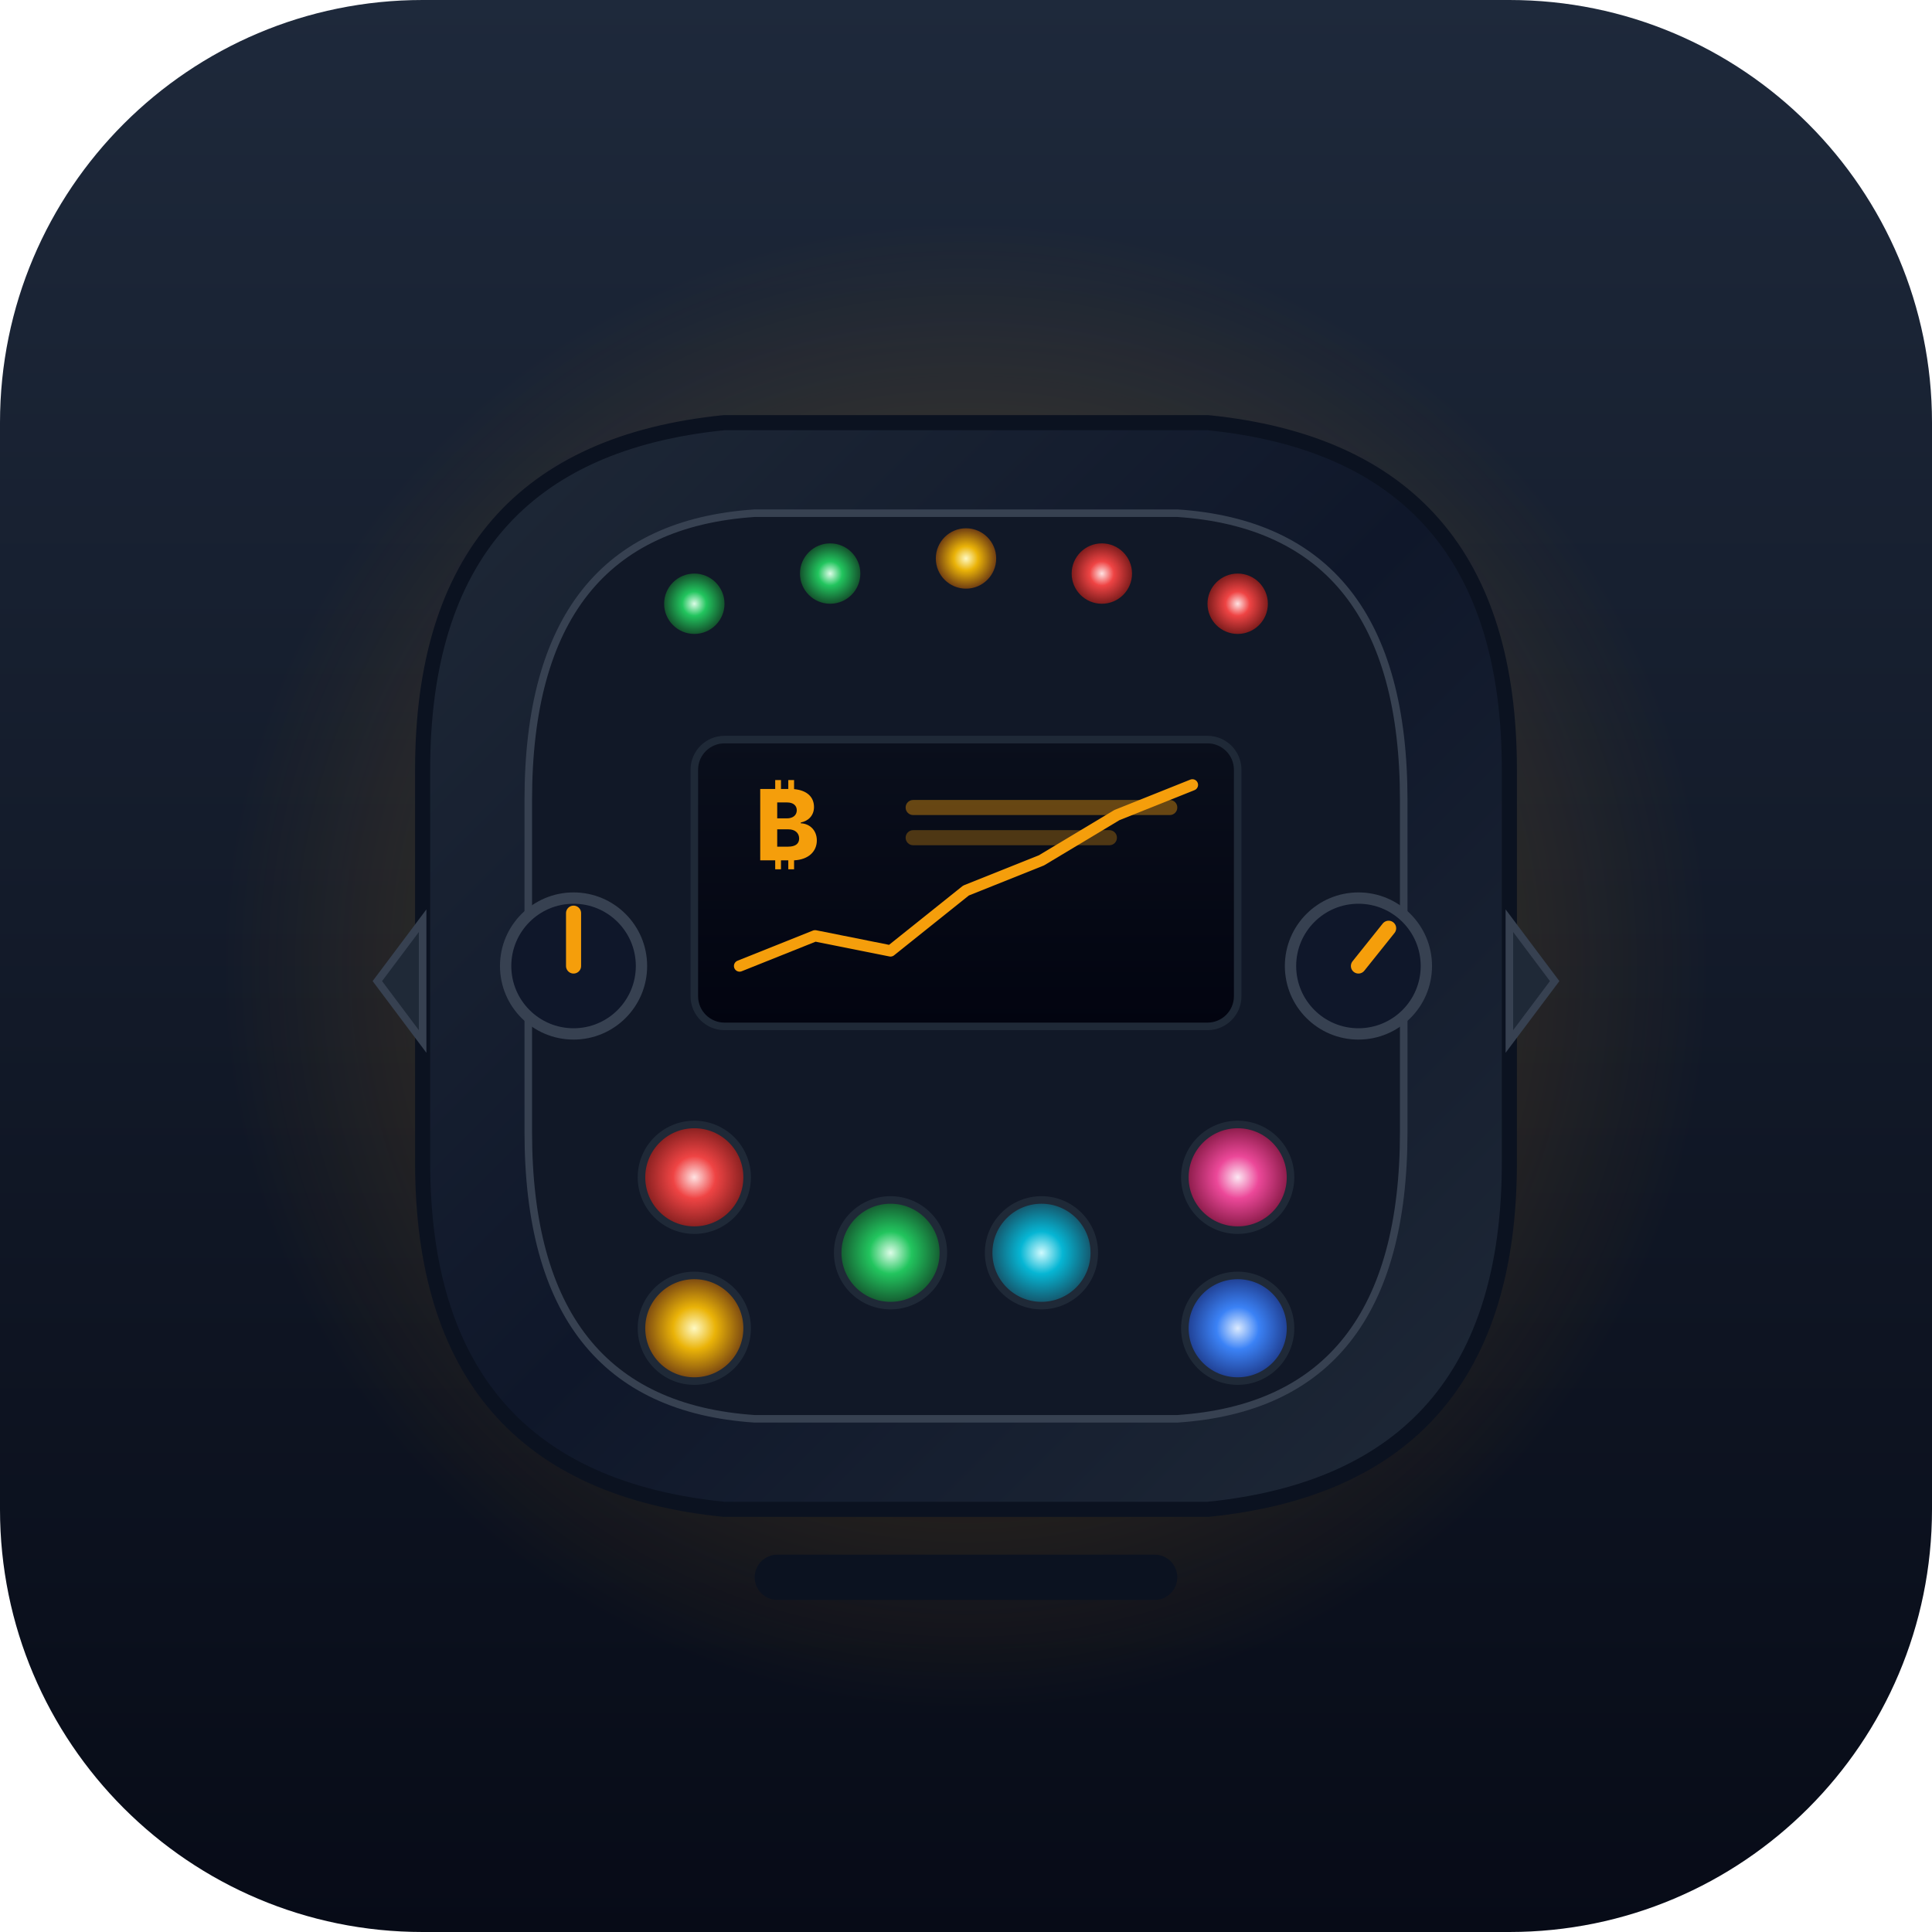
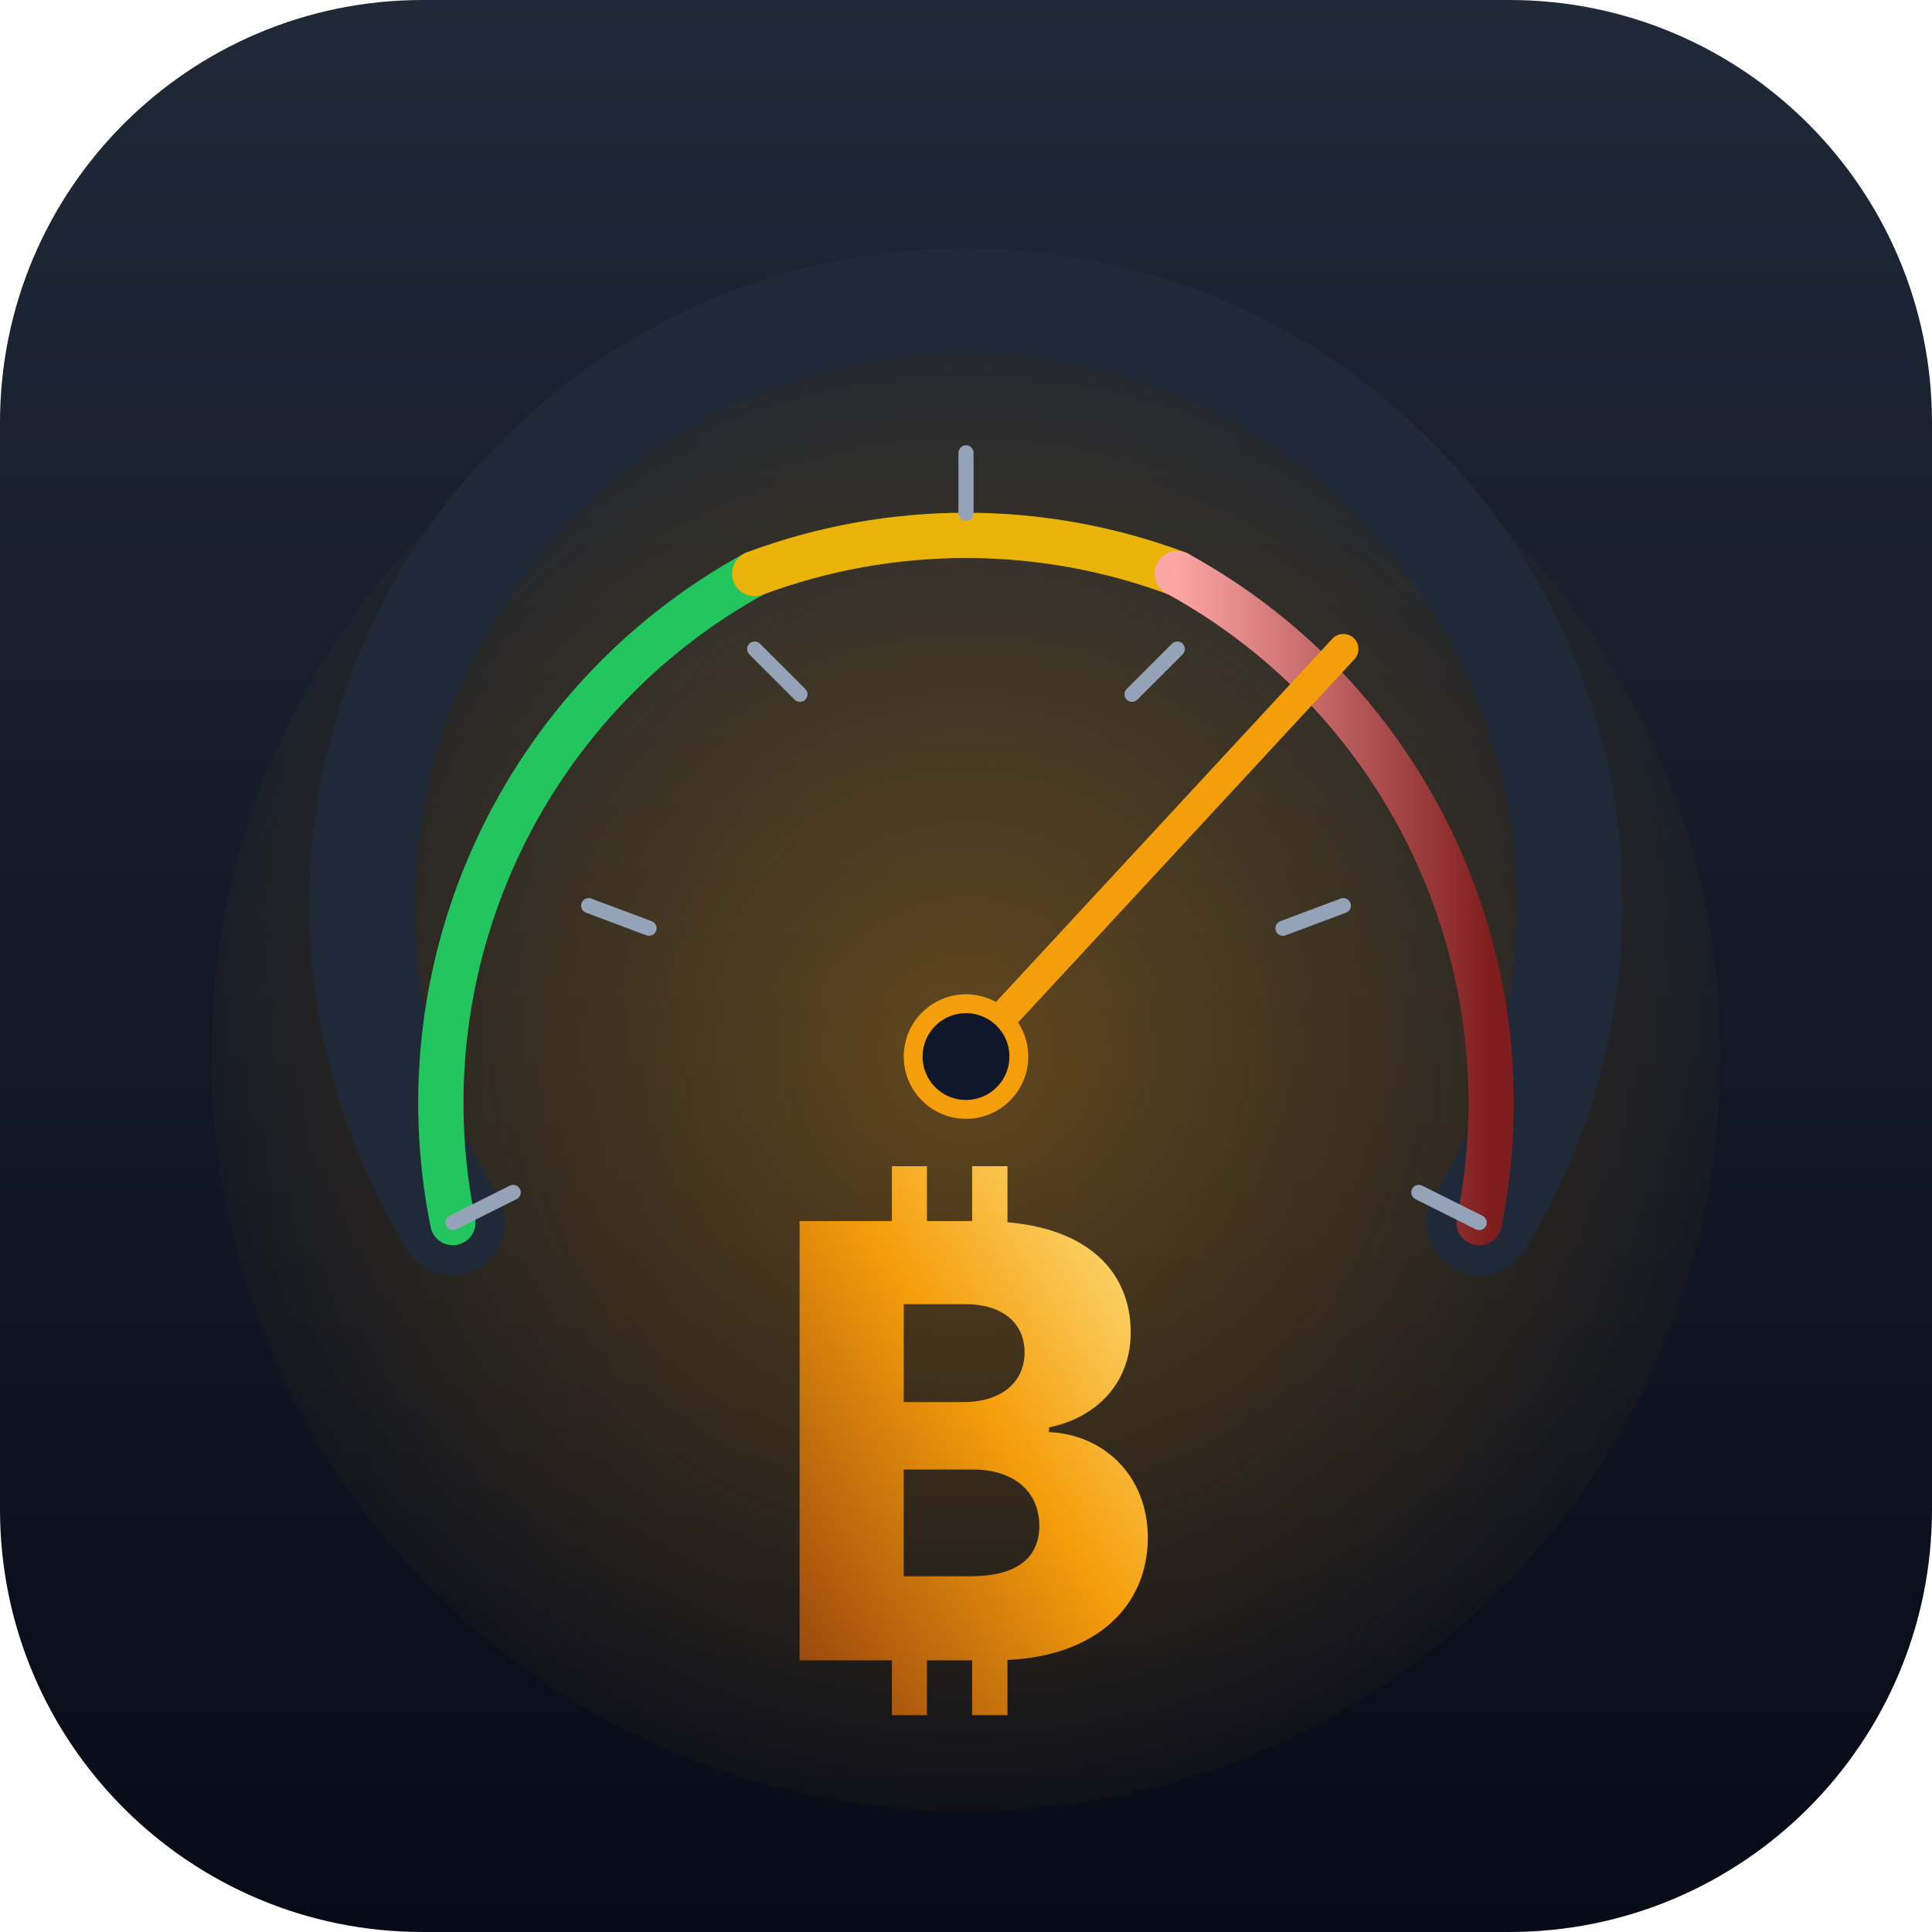
<svg xmlns="http://www.w3.org/2000/svg" viewBox="0 0 256 256" width="256" height="256">
  <defs>
    <linearGradient id="bg" x1="0" y1="0" x2="0" y2="1">
-       <stop offset="0%" stop-color="#1E293B" />
+       <stop offset="0%" stop-color="#1F2937" />
      <stop offset="100%" stop-color="#070B17" />
    </linearGradient>
-     <linearGradient id="carbon" x1="0" y1="0" x2="1" y2="1">
-       <stop offset="0%" stop-color="#1F2937" />
-       <stop offset="50%" stop-color="#0F172A" />
-       <stop offset="100%" stop-color="#1F2937" />
-     </linearGradient>
-     <linearGradient id="display" x1="0" y1="0" x2="0" y2="1">
-       <stop offset="0%" stop-color="#0A0F1C" />
-       <stop offset="100%" stop-color="#020410" />
-     </linearGradient>
    <linearGradient id="amber" x1="0" y1="1" x2="1" y2="0">
-       <stop offset="0%" stop-color="#B45309" />
+       <stop offset="0%" stop-color="#92400E" />
      <stop offset="55%" stop-color="#F59E0B" />
      <stop offset="100%" stop-color="#FDE68A" />
    </linearGradient>
-     <radialGradient id="glow" cx="0.5" cy="0.5" r="0.5">
+     <linearGradient id="redline" x1="0" y1="0" x2="1" y2="0">
+       <stop offset="0%" stop-color="#FCA5A5" />
+       <stop offset="100%" stop-color="#7F1D1D" />
+     </linearGradient>
+     <radialGradient id="halo" cx="0.5" cy="0.5" r="0.55">
      <stop offset="0%" stop-color="#F59E0B" stop-opacity="0.35" />
      <stop offset="100%" stop-color="#F59E0B" stop-opacity="0" />
    </radialGradient>
-     <radialGradient id="ledRed" cx="0.5" cy="0.5" r="0.5">
-       <stop offset="0%" stop-color="#FEE2E2" />
-       <stop offset="40%" stop-color="#EF4444" />
-       <stop offset="100%" stop-color="#7F1D1D" />
-     </radialGradient>
-     <radialGradient id="ledGreen" cx="0.5" cy="0.5" r="0.5">
-       <stop offset="0%" stop-color="#DCFCE7" />
-       <stop offset="40%" stop-color="#22C55E" />
-       <stop offset="100%" stop-color="#14532D" />
-     </radialGradient>
-     <radialGradient id="ledBlue" cx="0.5" cy="0.5" r="0.5">
-       <stop offset="0%" stop-color="#DBEAFE" />
-       <stop offset="40%" stop-color="#3B82F6" />
-       <stop offset="100%" stop-color="#1E3A8A" />
-     </radialGradient>
-     <radialGradient id="ledYellow" cx="0.5" cy="0.5" r="0.5">
-       <stop offset="0%" stop-color="#FEF9C3" />
-       <stop offset="40%" stop-color="#EAB308" />
-       <stop offset="100%" stop-color="#713F12" />
-     </radialGradient>
-     <radialGradient id="ledMagenta" cx="0.5" cy="0.5" r="0.5">
-       <stop offset="0%" stop-color="#FCE7F3" />
-       <stop offset="40%" stop-color="#EC4899" />
-       <stop offset="100%" stop-color="#831843" />
-     </radialGradient>
-     <radialGradient id="ledCyan" cx="0.5" cy="0.5" r="0.5">
-       <stop offset="0%" stop-color="#CFFAFE" />
-       <stop offset="40%" stop-color="#06B6D4" />
-       <stop offset="100%" stop-color="#164E63" />
-     </radialGradient>
  </defs>
  <rect width="256" height="256" rx="56" fill="url(#bg)" />
-   <circle cx="128" cy="128" r="100" fill="url(#glow)" />
-   <path d="M 56 102            Q 56 60 96 56            L 160 56            Q 200 60 200 102            L 200 154            Q 200 196 160 200            L 96 200            Q 56 196 56 154 Z" fill="url(#carbon)" stroke="#0B1220" stroke-width="2" />
-   <path d="M 70 106            Q 70 70 100 68            L 156 68            Q 186 70 186 106            L 186 150            Q 186 186 156 188            L 100 188            Q 70 186 70 150 Z" fill="#111827" stroke="#374151" stroke-width="1" />
-   <circle cx="92" cy="80" r="4" fill="url(#ledGreen)" />
-   <circle cx="110" cy="76" r="4" fill="url(#ledGreen)" />
-   <circle cx="128" cy="74" r="4" fill="url(#ledYellow)" />
-   <circle cx="146" cy="76" r="4" fill="url(#ledRed)" />
-   <circle cx="164" cy="80" r="4" fill="url(#ledRed)" />
-   <rect x="92" y="98" width="72" height="38" rx="4" fill="url(#display)" stroke="#1F2937" stroke-width="1" />
-   <polyline points="98,128 108,124 118,126 128,118 138,114 148,108 158,104" stroke="#F59E0B" stroke-width="1.5" fill="none" stroke-linecap="round" stroke-linejoin="round" />
-   <text x="100" y="114" font-family="'Helvetica Neue','Inter','Arial',sans-serif" font-size="13" font-weight="800" fill="#F59E0B">₿</text>
-   <rect x="120" y="106" width="36" height="2" rx="1" fill="#F59E0B" opacity="0.4" />
-   <rect x="120" y="110" width="28" height="2" rx="1" fill="#F59E0B" opacity="0.3" />
-   <circle cx="92" cy="156" r="7" fill="url(#ledRed)" stroke="#1F2937" stroke-width="1" />
-   <circle cx="92" cy="176" r="7" fill="url(#ledYellow)" stroke="#1F2937" stroke-width="1" />
-   <circle cx="118" cy="166" r="7" fill="url(#ledGreen)" stroke="#1F2937" stroke-width="1" />
-   <circle cx="138" cy="166" r="7" fill="url(#ledCyan)" stroke="#1F2937" stroke-width="1" />
-   <circle cx="164" cy="156" r="7" fill="url(#ledMagenta)" stroke="#1F2937" stroke-width="1" />
-   <circle cx="164" cy="176" r="7" fill="url(#ledBlue)" stroke="#1F2937" stroke-width="1" />
-   <circle cx="76" cy="128" r="9" fill="#0F172A" stroke="#374151" stroke-width="1.5" />
-   <line x1="76" y1="128" x2="76" y2="121" stroke="#F59E0B" stroke-width="2" stroke-linecap="round" />
-   <circle cx="180" cy="128" r="9" fill="#0F172A" stroke="#374151" stroke-width="1.5" />
-   <line x1="180" y1="128" x2="184" y2="123" stroke="#F59E0B" stroke-width="2" stroke-linecap="round" />
-   <path d="M 50 130 L 56 122 L 56 138 Z" fill="#1F2937" stroke="#374151" stroke-width="1" />
-   <path d="M 206 130 L 200 122 L 200 138 Z" fill="#1F2937" stroke="#374151" stroke-width="1" />
-   <rect x="100" y="206" width="56" height="6" rx="3" fill="#0B1220" />
+   <circle cx="128" cy="140" r="100" fill="url(#halo)" />
+   <path d="M 60 162 A 80 80 0 1 1 196 162" stroke="#1F2937" stroke-width="14" fill="none" stroke-linecap="round" />
+   <path d="M 60 162 A 80 80 0 0 1 100 76" stroke="#22C55E" stroke-width="6" fill="none" stroke-linecap="round" />
+   <path d="M 100 76 A 80 80 0 0 1 156 76" stroke="#EAB308" stroke-width="6" fill="none" stroke-linecap="round" />
+   <path d="M 156 76 A 80 80 0 0 1 196 162" stroke="url(#redline)" stroke-width="6" fill="none" stroke-linecap="round" />
+   <g stroke="#94A3B8" stroke-width="2" stroke-linecap="round">
+     <line x1="60" y1="162" x2="68" y2="158" />
+     <line x1="78" y1="120" x2="86" y2="123" />
+     <line x1="100" y1="86" x2="106" y2="92" />
+     <line x1="128" y1="60" x2="128" y2="68" />
+     <line x1="156" y1="86" x2="150" y2="92" />
+     <line x1="178" y1="120" x2="170" y2="123" />
+     <line x1="196" y1="162" x2="188" y2="158" />
+   </g>
+   <line x1="128" y1="140" x2="178" y2="86" stroke="#F59E0B" stroke-width="4" stroke-linecap="round" />
+   <circle cx="128" cy="140" r="7" fill="#0F172A" stroke="#F59E0B" stroke-width="2.5" />
+   <text x="128" y="220" font-family="'Helvetica Neue','Inter','Arial',sans-serif" font-size="80" font-weight="800" text-anchor="middle" fill="url(#amber)" letter-spacing="-2">₿</text>
</svg>
